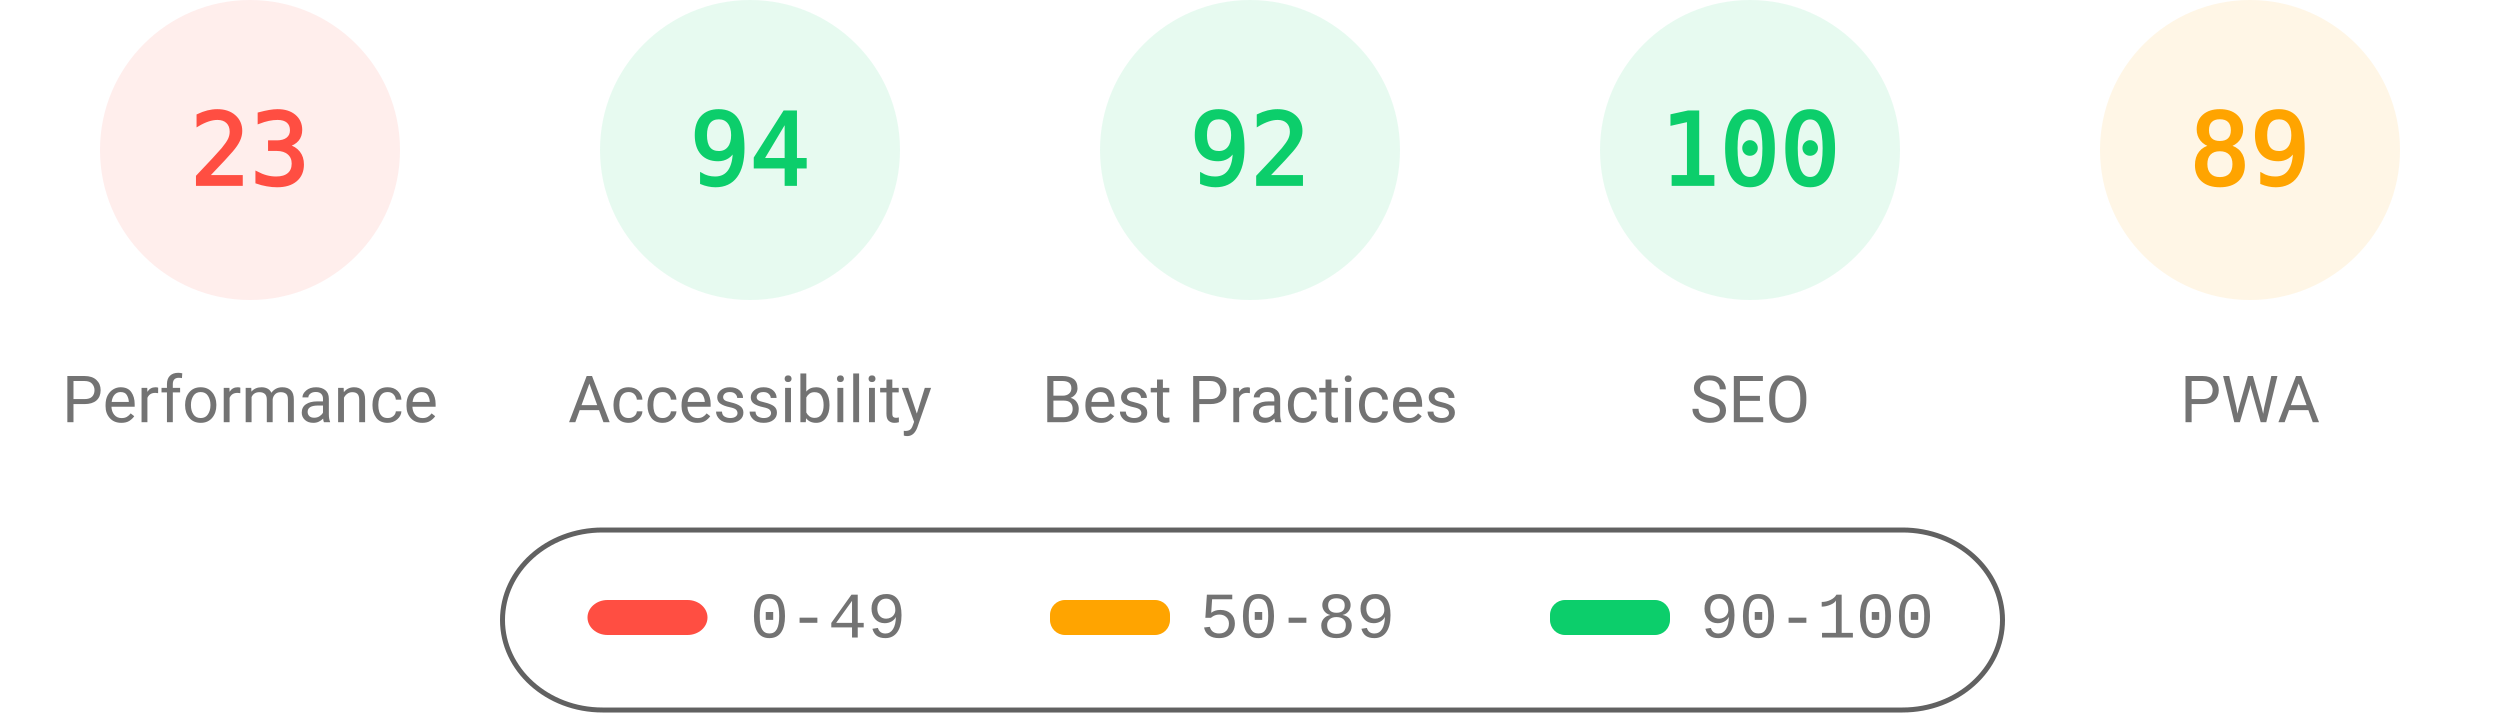
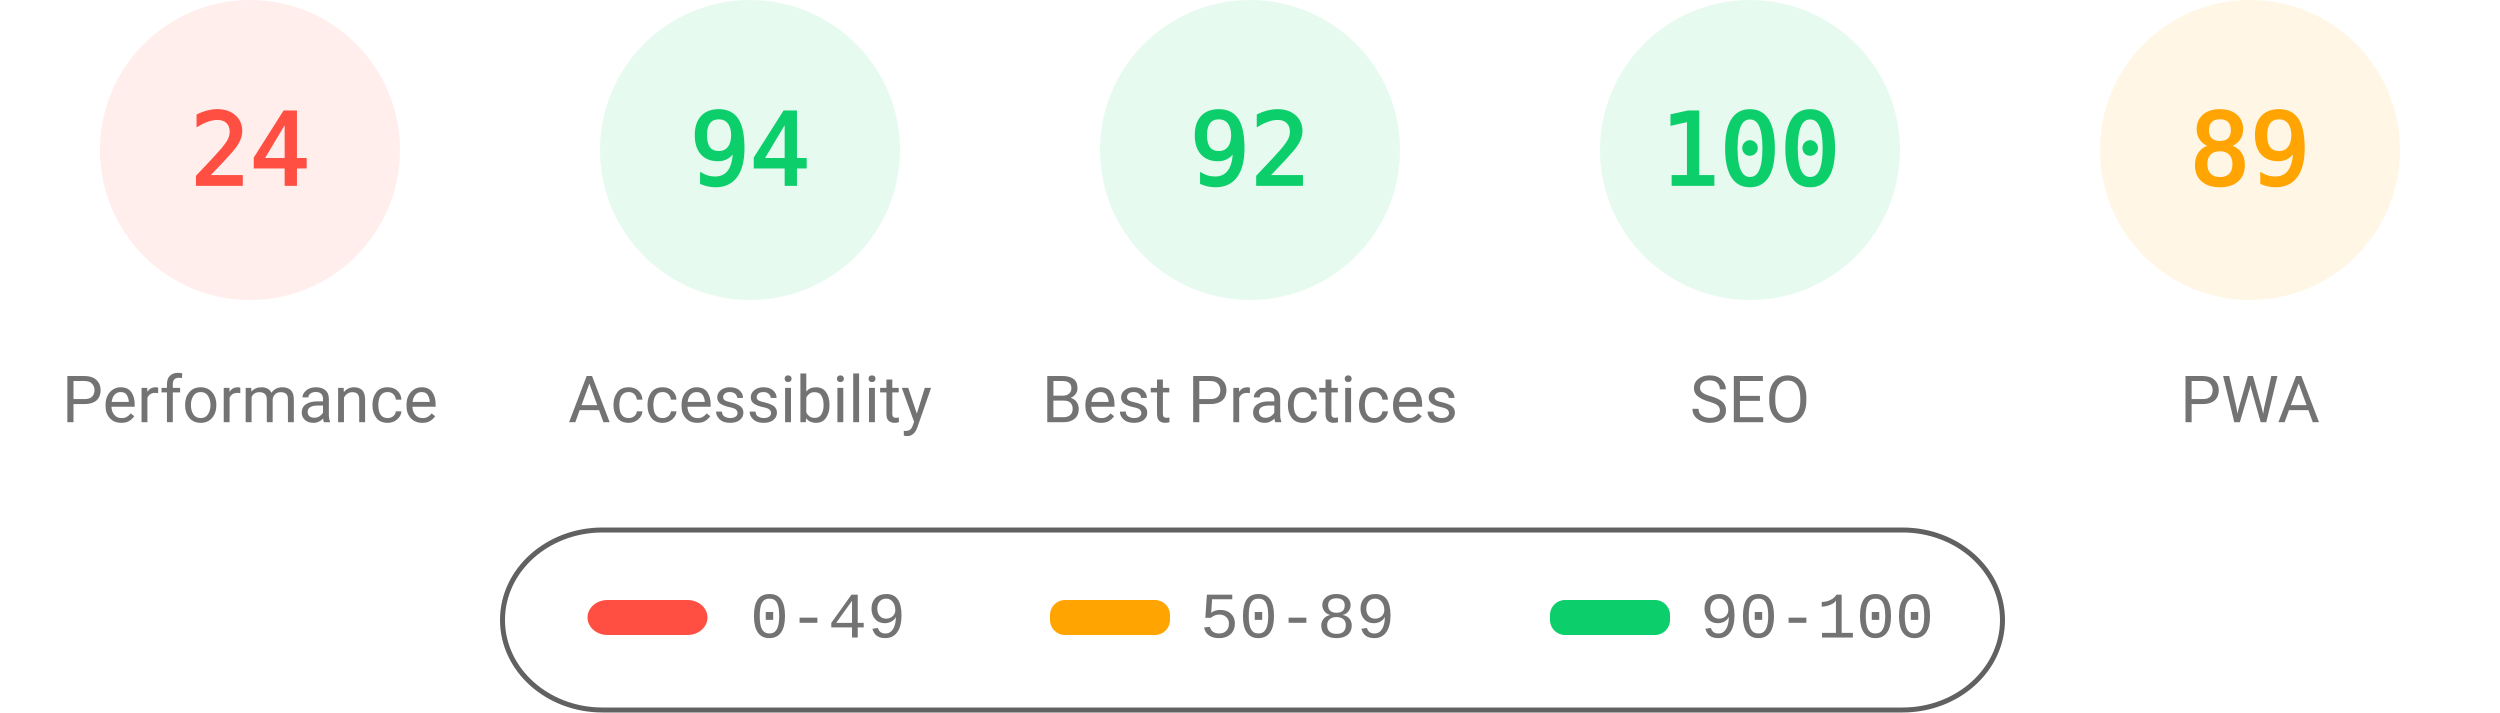
<svg xmlns="http://www.w3.org/2000/svg" fill="none" width="1000" height="285">
  <style>.gauge-base{opacity:.1}.gauge-arc{fill:none;animation-delay:250ms;stroke-linecap:round;transform:rotate(-90deg);transform-origin:100px 60px;animation:load-gauge 1s ease forwards}.guage-text{font-size:40px;font-family:monospace;text-align:center}.guage-red{color:#ff4e42;fill:#ff4e42;stroke:#ff4e42}.guage-orange{color:#ffa400;fill:#ffa400;stroke:#ffa400}.guage-green{color:#0cce6b;fill:#0cce6b;stroke:#0cce6b}.guage-undefined{color:#5c5c5c;fill:#5c5c5c;stroke:#5c5c5c}.guage-title{color:#737373;fill:#737373;stroke:none;font-size:26px;line-height:26px;font-family:Roboto,Halvetica,Arial,sans-serif}@keyframes load-gauge{from{stroke-dasharray:0 352.858}}</style>
  <svg class="guage-div guage-perf guage-red" viewBox="0 0 200 200" width="200" height="200">
    <circle class="gauge-base" r="56" cx="100" cy="60" stroke-width="8" />
-     <circle class="gauge-arc guage-arc-1" r="56" cx="100" cy="60" stroke-width="8" style="stroke-dasharray:80.927,351.858" />
-     <text class="guage-text" x="100" y="60" alignment-baseline="central" dominant-baseline="central" text-anchor="middle">23</text>
+     <circle class="gauge-arc guage-arc-1" r="56" cx="100" cy="60" stroke-width="8" style="stroke-dasharray:84.446,351.858" />
+     <text class="guage-text" x="100" y="60" alignment-baseline="central" dominant-baseline="central" text-anchor="middle">24</text>
    <text class="guage-title" x="100" y="160" alignment-baseline="central" dominant-baseline="central" text-anchor="middle">Performance</text>
  </svg>
  <svg class="guage-div guage-acc guage-green" viewBox="0 0 200 200" width="200" height="200" x="200">
    <circle class="gauge-base" r="56" cx="100" cy="60" stroke-width="8" />
    <circle class="gauge-arc guage-arc-2" r="56" cx="100" cy="60" stroke-width="8" style="stroke-dasharray:330.747,351.858" />
    <text class="guage-text" x="100" y="60" alignment-baseline="central" dominant-baseline="central" text-anchor="middle">94</text>
    <text class="guage-title" x="100" y="160" alignment-baseline="central" dominant-baseline="central" text-anchor="middle">Accessibility</text>
  </svg>
  <svg class="guage-div guage-best guage-green" viewBox="0 0 200 200" width="200" height="200" x="400">
    <circle class="gauge-base" r="56" cx="100" cy="60" stroke-width="8" />
    <circle class="gauge-arc guage-arc-3" r="56" cx="100" cy="60" stroke-width="8" style="stroke-dasharray:323.709,351.858" />
    <text class="guage-text" x="100" y="60" alignment-baseline="central" dominant-baseline="central" text-anchor="middle">92</text>
    <text class="guage-title" x="100" y="160" alignment-baseline="central" dominant-baseline="central" text-anchor="middle">Best Practices</text>
  </svg>
  <svg class="guage-div guage-seo guage-green" viewBox="0 0 200 200" width="200" height="200" x="600">
    <circle class="gauge-base" r="56" cx="100" cy="60" stroke-width="8" />
    <circle class="gauge-arc guage-arc-4" r="56" cx="100" cy="60" stroke-width="8" style="stroke-dasharray:351.858,351.858" />
    <text class="guage-text" x="100" y="60" alignment-baseline="central" dominant-baseline="central" text-anchor="middle">100</text>
    <text class="guage-title" x="100" y="160" alignment-baseline="central" dominant-baseline="central" text-anchor="middle">SEO</text>
  </svg>
  <svg class="guage-div guage-pwa guage-orange" viewBox="0 0 200 200" width="200" height="200" x="800">
    <circle class="gauge-base" r="56" cx="100" cy="60" stroke-width="8" />
    <circle class="gauge-arc guage-arc-4" r="56" cx="100" cy="60" stroke-width="8" style="stroke-dasharray:313.154,351.858" />
    <text class="guage-text" x="100" y="60" alignment-baseline="central" dominant-baseline="central" text-anchor="middle">89</text>
    <text class="guage-title" x="100" y="160" alignment-baseline="central" dominant-baseline="central" text-anchor="middle">PWA</text>
  </svg>
  <svg width="604" height="76" x="200" y="210">
    <path fill="none" id="canvas_background" d="M-1-1h604v80H-1z" />
    <rect fill-opacity="0" stroke="#616161" stroke-width="2" rx="40" id="svg_2" height="72" width="600" y="2" x="1" fill="#000" />
    <rect stroke="#000" rx="8" id="svg_3" height="14" width="48" y="30" x="35" stroke-opacity="null" stroke-width="0" fill="#ff4e42" />
    <rect stroke="#000" rx="6" id="svg_4" height="14" width="48" y="30" x="220" stroke-opacity="null" stroke-width="0" fill="#ffa400" />
    <rect stroke="#000" rx="6" id="svg_5" height="14" width="48" y="30" x="420" stroke-opacity="null" stroke-width="0" fill="#0cce6b" />
    <text xml:space="preserve" text-anchor="start" font-family="'Courier New', Courier, monospace" font-size="26" id="svg_6" y="45" x="100" stroke-opacity="null" stroke-width="0" stroke="#000" fill="#737373">0-49</text>
    <text xml:space="preserve" text-anchor="start" font-family="'Courier New', Courier, monospace" font-size="26" id="svg_7" y="45" x="280" stroke-opacity="null" stroke-width="0" stroke="#000" fill="#737373">50-89</text>
    <text xml:space="preserve" text-anchor="start" font-family="'Courier New', Courier, monospace" font-size="26" id="svg_8" y="45" x="480" stroke-opacity="null" stroke-width="0" stroke="#000" fill="#737373">90-100</text>
  </svg>
</svg>
